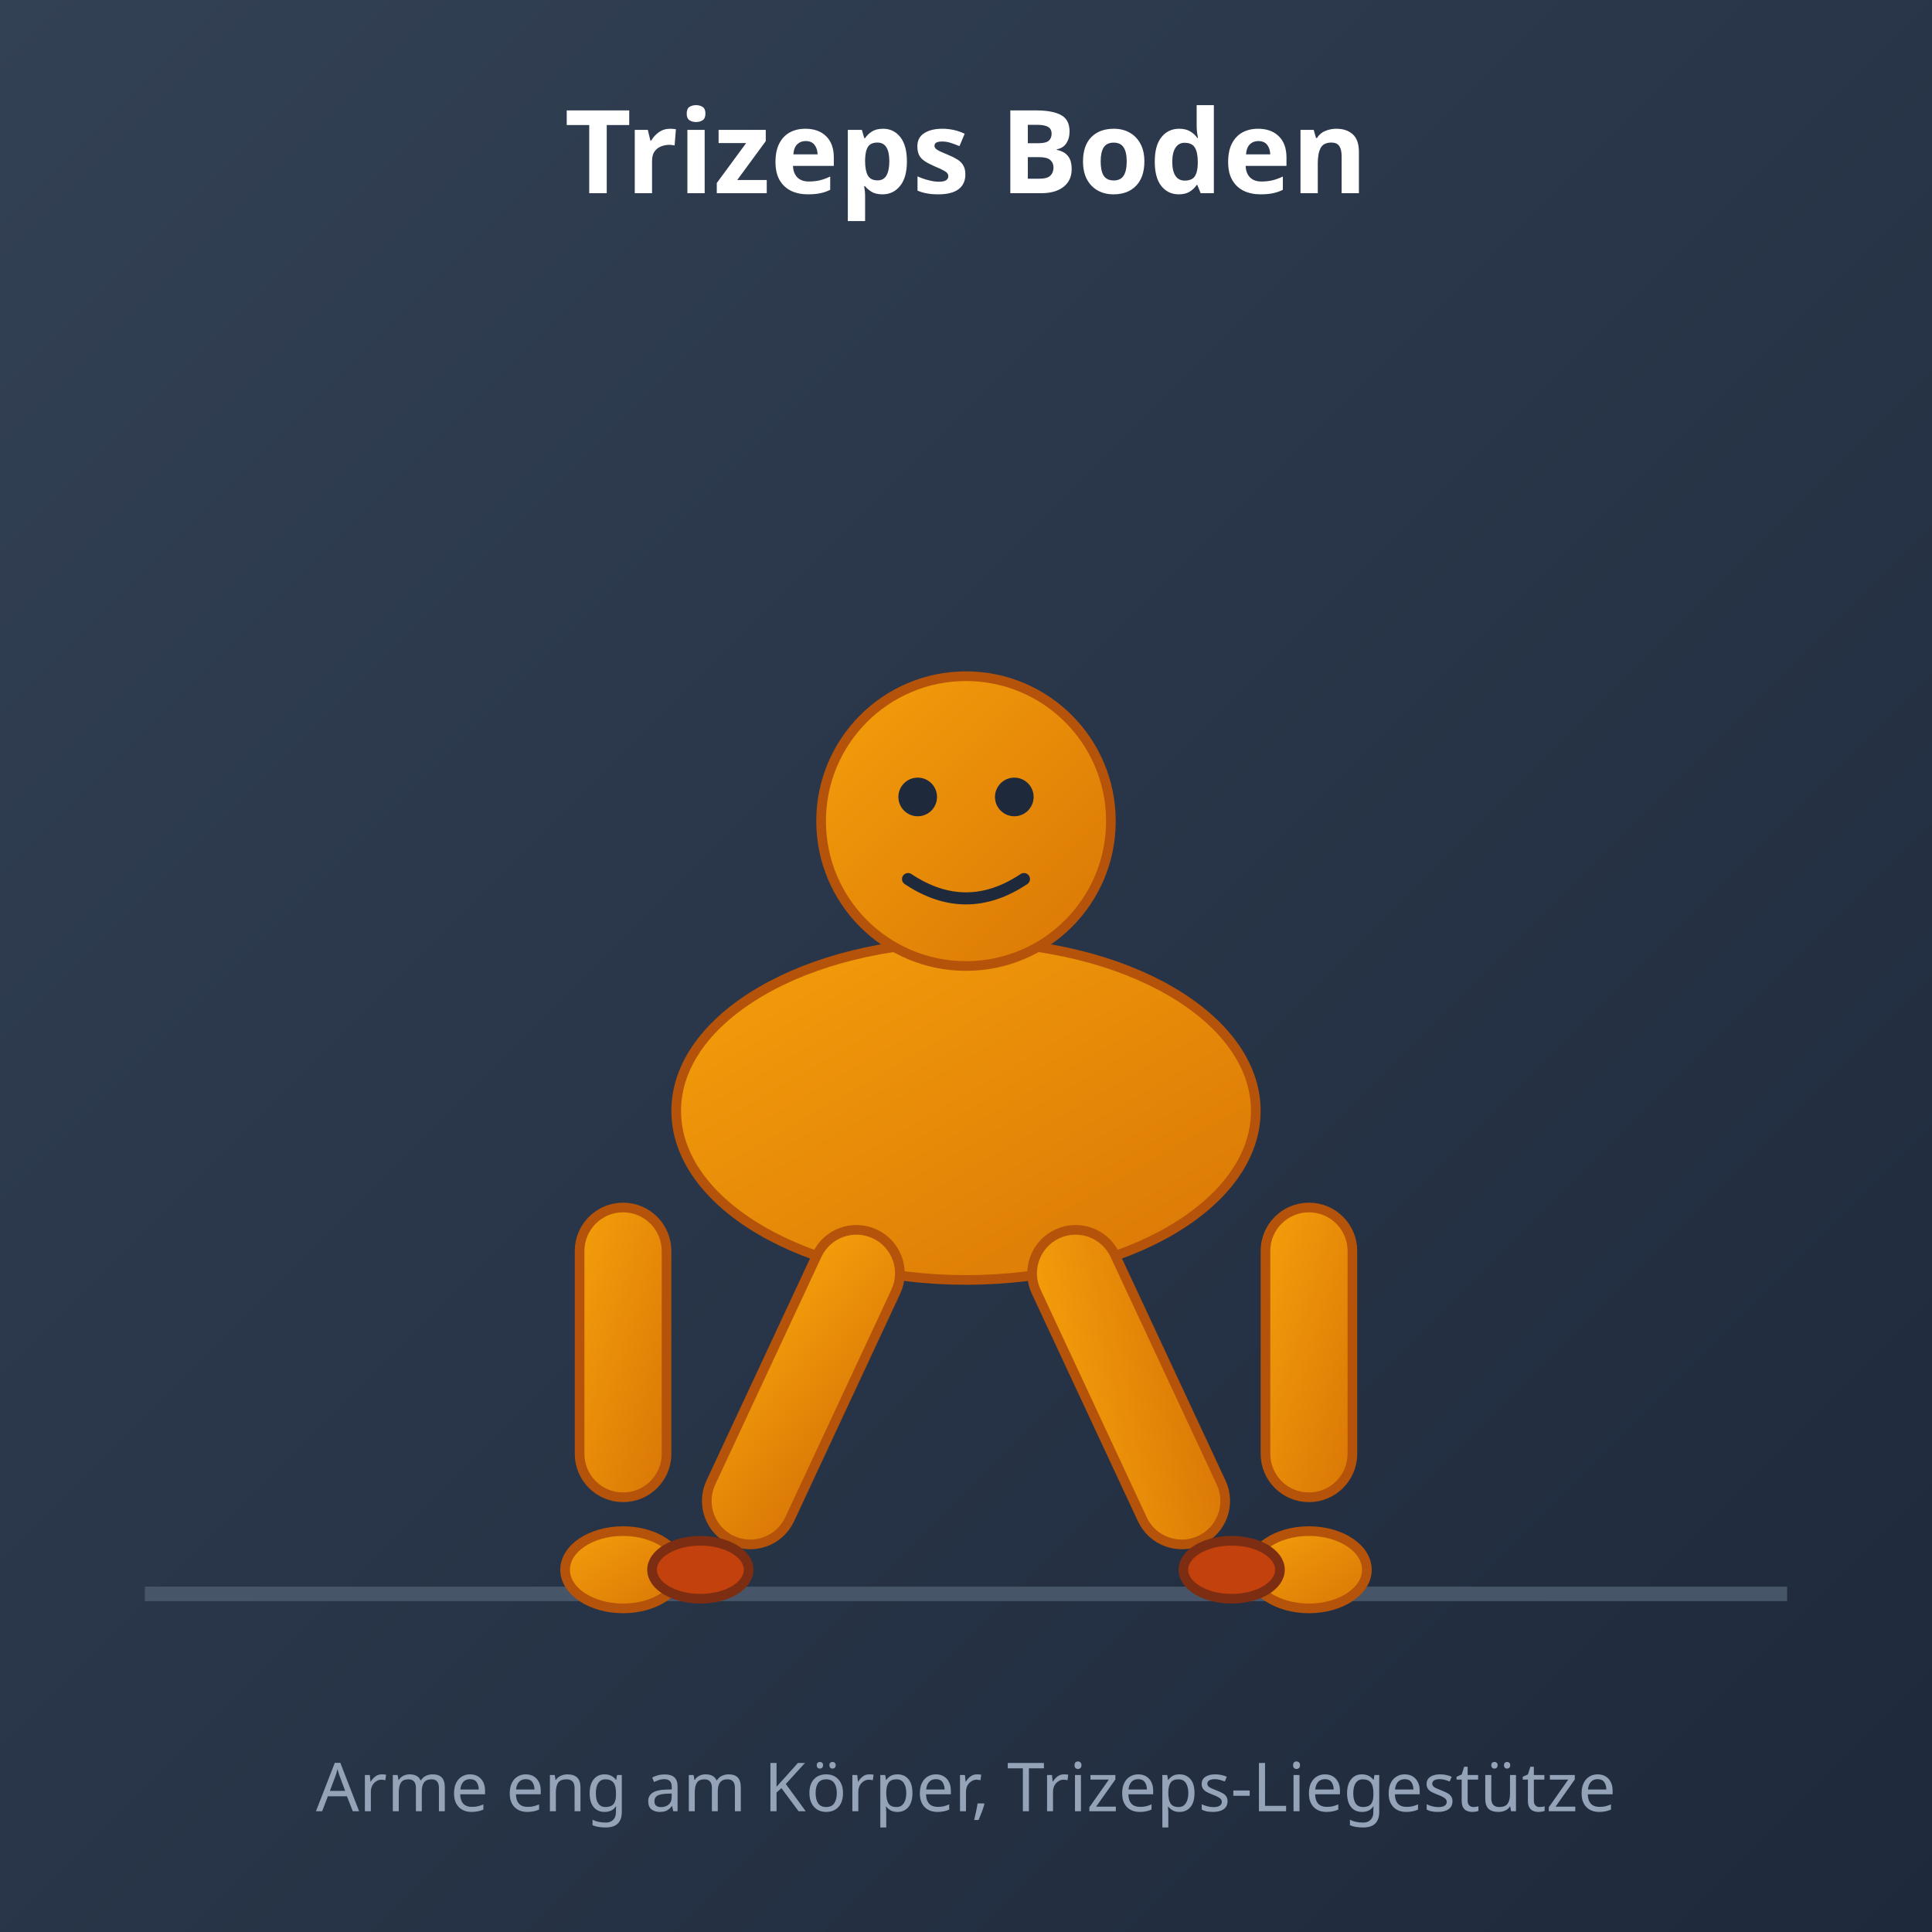
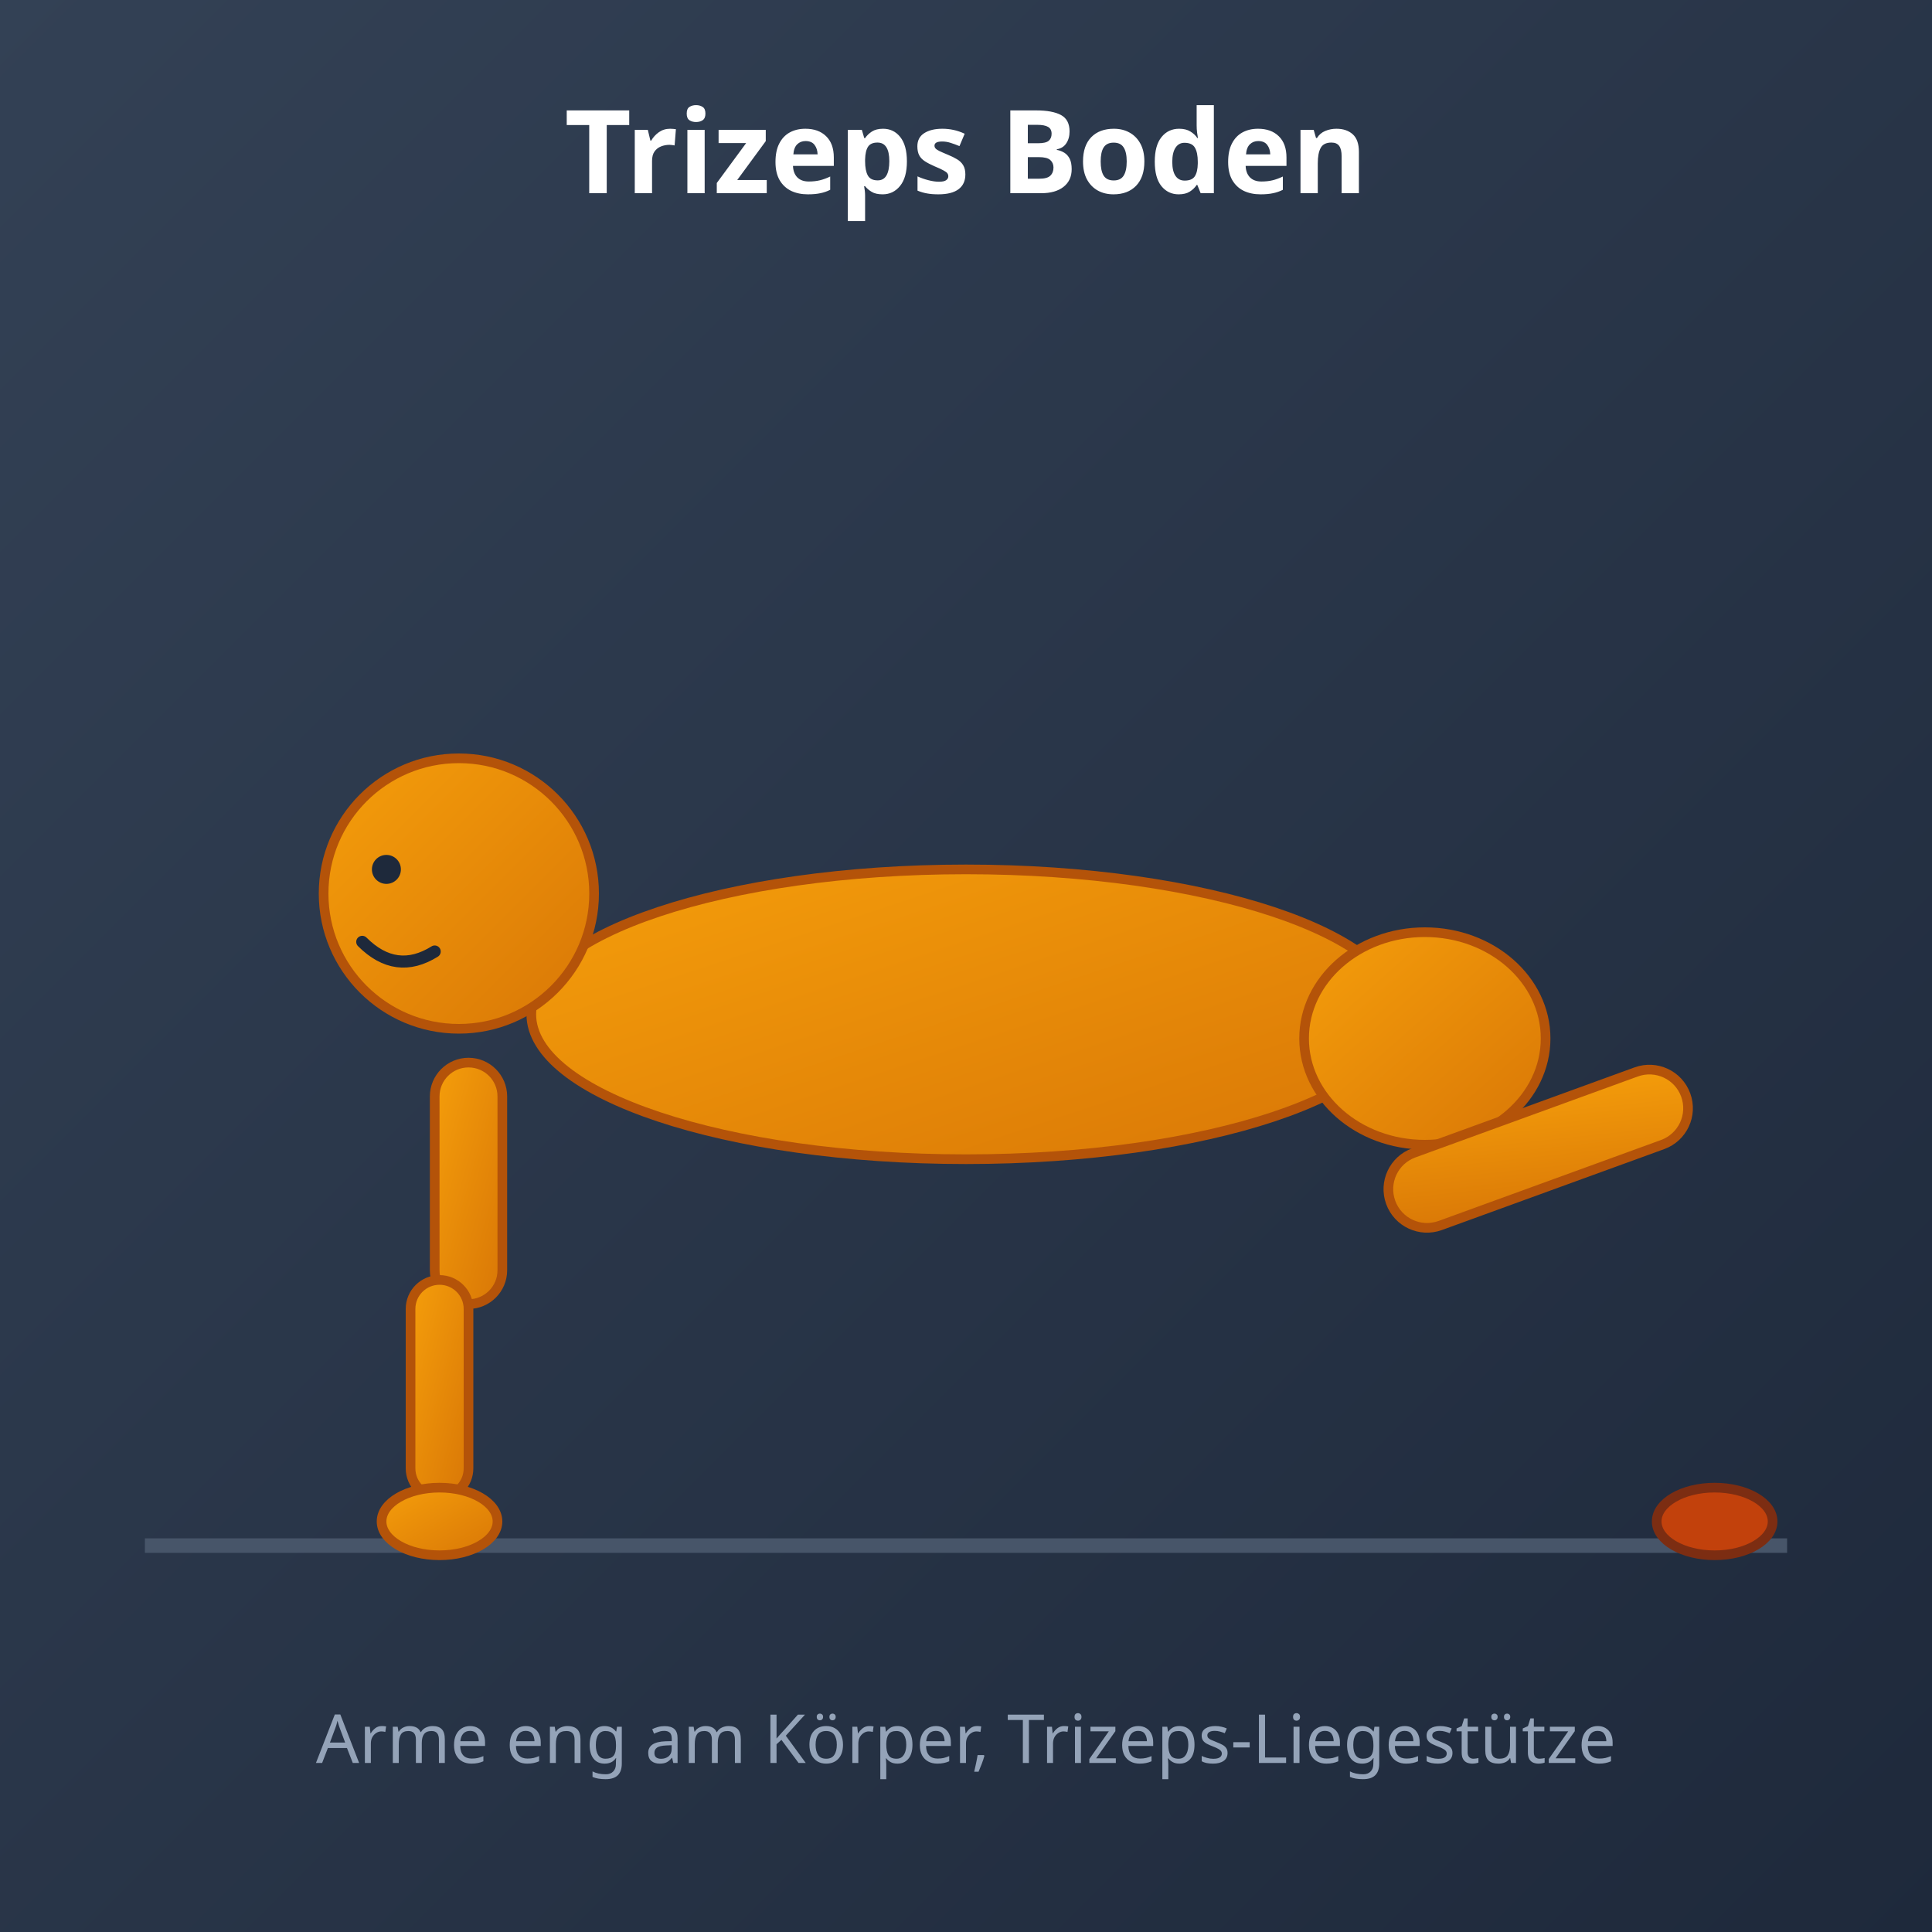
<svg xmlns="http://www.w3.org/2000/svg" width="400" height="400" viewBox="0 0 400 400">
  <defs>
    <linearGradient id="bgTrizepsBoden" x1="0%" y1="0%" x2="100%" y2="100%">
      <stop offset="0%" style="stop-color:#334155;stop-opacity:1" />
      <stop offset="100%" style="stop-color:#1e293b;stop-opacity:1" />
    </linearGradient>
    <linearGradient id="bodyTrizepsBoden" x1="0%" y1="0%" x2="100%" y2="100%">
      <stop offset="0%" style="stop-color:#f59e0b;stop-opacity:1" />
      <stop offset="100%" style="stop-color:#d97706;stop-opacity:1" />
    </linearGradient>
  </defs>
  <rect width="400" height="400" fill="url(#bgTrizepsBoden)" />
  <text x="200" y="40" font-family="system-ui" font-size="24" font-weight="bold" fill="#ffffff" text-anchor="middle">Trizeps Boden</text>
-   <line x1="30" y1="330" x2="370" y2="330" stroke="#475569" stroke-width="3" />
-   <ellipse cx="200" cy="230" rx="60" ry="35" fill="url(#bodyTrizepsBoden)" stroke="#b45309" stroke-width="2">
-     <animate attributeName="cy" values="230;260;230" dur="2s" repeatCount="indefinite" />
+   <line x1="30" y1="320" x2="370" y2="320" stroke="#475569" stroke-width="3" />
+   <rect x="90" y="220" width="14" height="50" rx="7" fill="url(#bodyTrizepsBoden)" stroke="#b45309" stroke-width="2">
+     <animateTransform attributeName="transform" type="rotate" values="0 97 220; 40 97 220; 0 97 220" dur="2s" repeatCount="indefinite" />
+   </rect>
+   <rect x="85" y="265" width="12" height="45" rx="6" fill="url(#bodyTrizepsBoden)" stroke="#b45309" stroke-width="2">
+     <animateTransform attributeName="transform" type="rotate" values="0 91 265; -40 91 265; 0 91 265" dur="2s" repeatCount="indefinite" />
+   </rect>
+   <ellipse cx="91" cy="315" rx="12" ry="7" fill="url(#bodyTrizepsBoden)" stroke="#b45309" stroke-width="2" />
+   <ellipse cx="200" cy="210" rx="90" ry="30" fill="url(#bodyTrizepsBoden)" stroke="#b45309" stroke-width="2">
+     <animate attributeName="cy" values="210;250;210" dur="2s" repeatCount="indefinite" />
  </ellipse>
-   <circle cx="200" cy="170" r="30" fill="url(#bodyTrizepsBoden)" stroke="#b45309" stroke-width="2">
-     <animate attributeName="cy" values="170;200;170" dur="2s" repeatCount="indefinite" />
+   <circle cx="95" cy="185" r="28" fill="url(#bodyTrizepsBoden)" stroke="#b45309" stroke-width="2">
+     <animate attributeName="cy" values="185;225;185" dur="2s" repeatCount="indefinite" />
  </circle>
-   <circle cx="190" cy="165" r="4" fill="#1e293b">
-     <animate attributeName="cy" values="165;195;165" dur="2s" repeatCount="indefinite" />
+   <circle cx="80" cy="180" r="3" fill="#1e293b">
+     <animate attributeName="cy" values="180;220;180" dur="2s" repeatCount="indefinite" />
  </circle>
-   <circle cx="210" cy="165" r="4" fill="#1e293b">
-     <animate attributeName="cy" values="165;195;165" dur="2s" repeatCount="indefinite" />
-   </circle>
-   <path d="M 188 182 Q 200 190 212 182" stroke="#1e293b" stroke-width="2.5" fill="none" stroke-linecap="round">
-     <animate attributeName="d" values="M 188 182 Q 200 190 212 182; M 188 212 Q 200 220 212 212; M 188 182 Q 200 190 212 182" dur="2s" repeatCount="indefinite" />
+   <path d="M 75 195 Q 82 202 90 197" stroke="#1e293b" stroke-width="2.5" fill="none" stroke-linecap="round">
+     <animate attributeName="d" values="M 75 195 Q 82 202 90 197; M 75 235 Q 82 242 90 237; M 75 195 Q 82 202 90 197" dur="2s" repeatCount="indefinite" />
  </path>
-   <rect x="120" y="250" width="18" height="60" rx="9" fill="url(#bodyTrizepsBoden)" stroke="#b45309" stroke-width="2">
-     <animate attributeName="height" values="60;40;60" dur="2s" repeatCount="indefinite" />
-     <animate attributeName="y" values="250;280;250" dur="2s" repeatCount="indefinite" />
+   <ellipse cx="295" cy="215" rx="25" ry="22" fill="url(#bodyTrizepsBoden)" stroke="#b45309" stroke-width="2">
+     <animate attributeName="cy" values="215;255;215" dur="2s" repeatCount="indefinite" />
+   </ellipse>
+   <rect x="310" y="205" width="16" height="65" rx="8" fill="url(#bodyTrizepsBoden)" stroke="#b45309" stroke-width="2" transform="rotate(70 318 238)">
+     <animateTransform attributeName="transform" type="rotate" values="70 318 238; 55 318 268; 70 318 238" dur="2s" repeatCount="indefinite" />
  </rect>
-   <rect x="262" y="250" width="18" height="60" rx="9" fill="url(#bodyTrizepsBoden)" stroke="#b45309" stroke-width="2">
-     <animate attributeName="height" values="60;40;60" dur="2s" repeatCount="indefinite" />
-     <animate attributeName="y" values="250;280;250" dur="2s" repeatCount="indefinite" />
-   </rect>
-   <ellipse cx="129" cy="325" rx="12" ry="8" fill="url(#bodyTrizepsBoden)" stroke="#b45309" stroke-width="2" />
-   <ellipse cx="271" cy="325" rx="12" ry="8" fill="url(#bodyTrizepsBoden)" stroke="#b45309" stroke-width="2" />
-   <rect x="170" y="255" width="18" height="70" rx="9" fill="url(#bodyTrizepsBoden)" stroke="#b45309" stroke-width="2" transform="rotate(25 179 260)" />
-   <rect x="212" y="255" width="18" height="70" rx="9" fill="url(#bodyTrizepsBoden)" stroke="#b45309" stroke-width="2" transform="rotate(-25 221 260)" />
-   <ellipse cx="145" cy="325" rx="10" ry="6" fill="#c2410c" stroke="#7c2d12" stroke-width="2" />
-   <ellipse cx="255" cy="325" rx="10" ry="6" fill="#c2410c" stroke="#7c2d12" stroke-width="2" />
-   <circle cx="80" cy="180" r="3" fill="#fbbf24" opacity="0">
+   <ellipse cx="355" cy="315" rx="12" ry="7" fill="#c2410c" stroke="#7c2d12" stroke-width="2" />
+   <circle cx="50" cy="140" r="3" fill="#fbbf24" opacity="0">
    <animate attributeName="opacity" values="0;1;0" dur="2s" repeatCount="indefinite" />
    <animate attributeName="r" values="2;4;2" dur="2s" repeatCount="indefinite" />
  </circle>
-   <circle cx="320" cy="180" r="3" fill="#22d3ee" opacity="0">
+   <circle cx="350" cy="160" r="3" fill="#22d3ee" opacity="0">
    <animate attributeName="opacity" values="0;1;0" dur="2s" begin="0.5s" repeatCount="indefinite" />
    <animate attributeName="r" values="2;4;2" dur="2s" repeatCount="indefinite" />
  </circle>
-   <text x="200" y="375" font-family="system-ui" font-size="14" fill="#94a3b8" text-anchor="middle">Arme eng am Körper, Trizeps-Liegestütze</text>
+   <text x="200" y="365" font-family="system-ui" font-size="14" fill="#94a3b8" text-anchor="middle">Arme eng am Körper, Trizeps-Liegestütze</text>
</svg>
